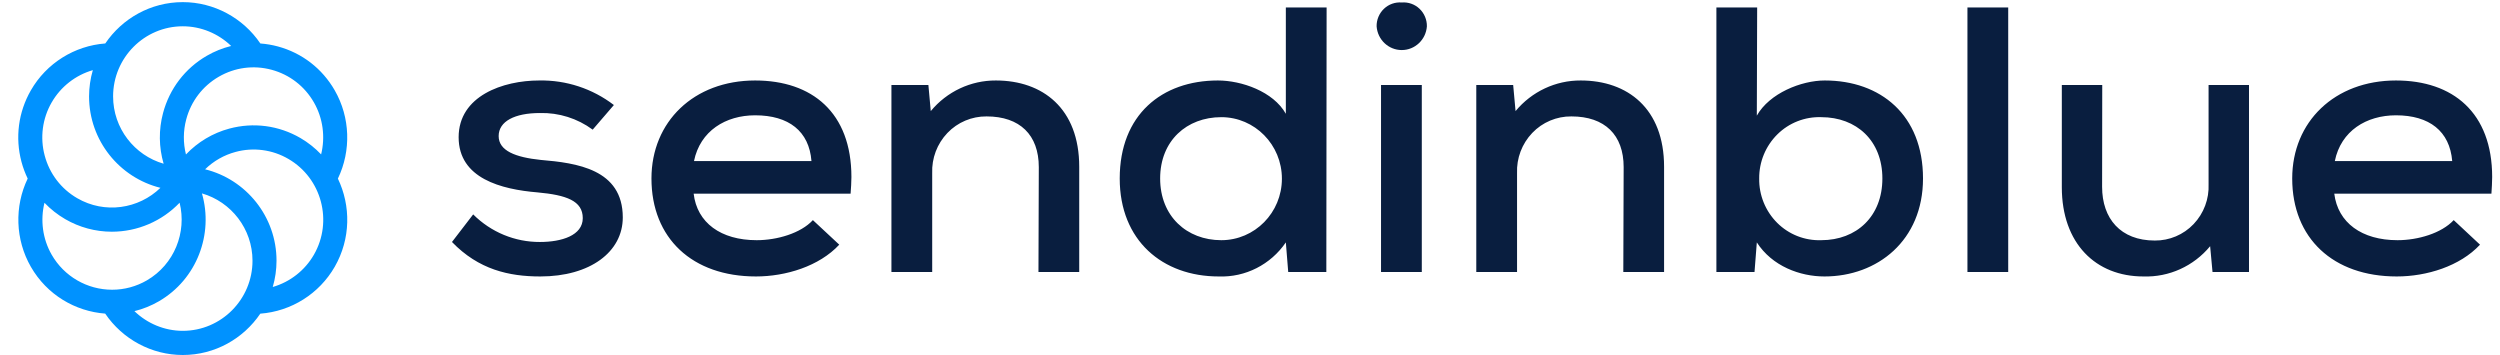
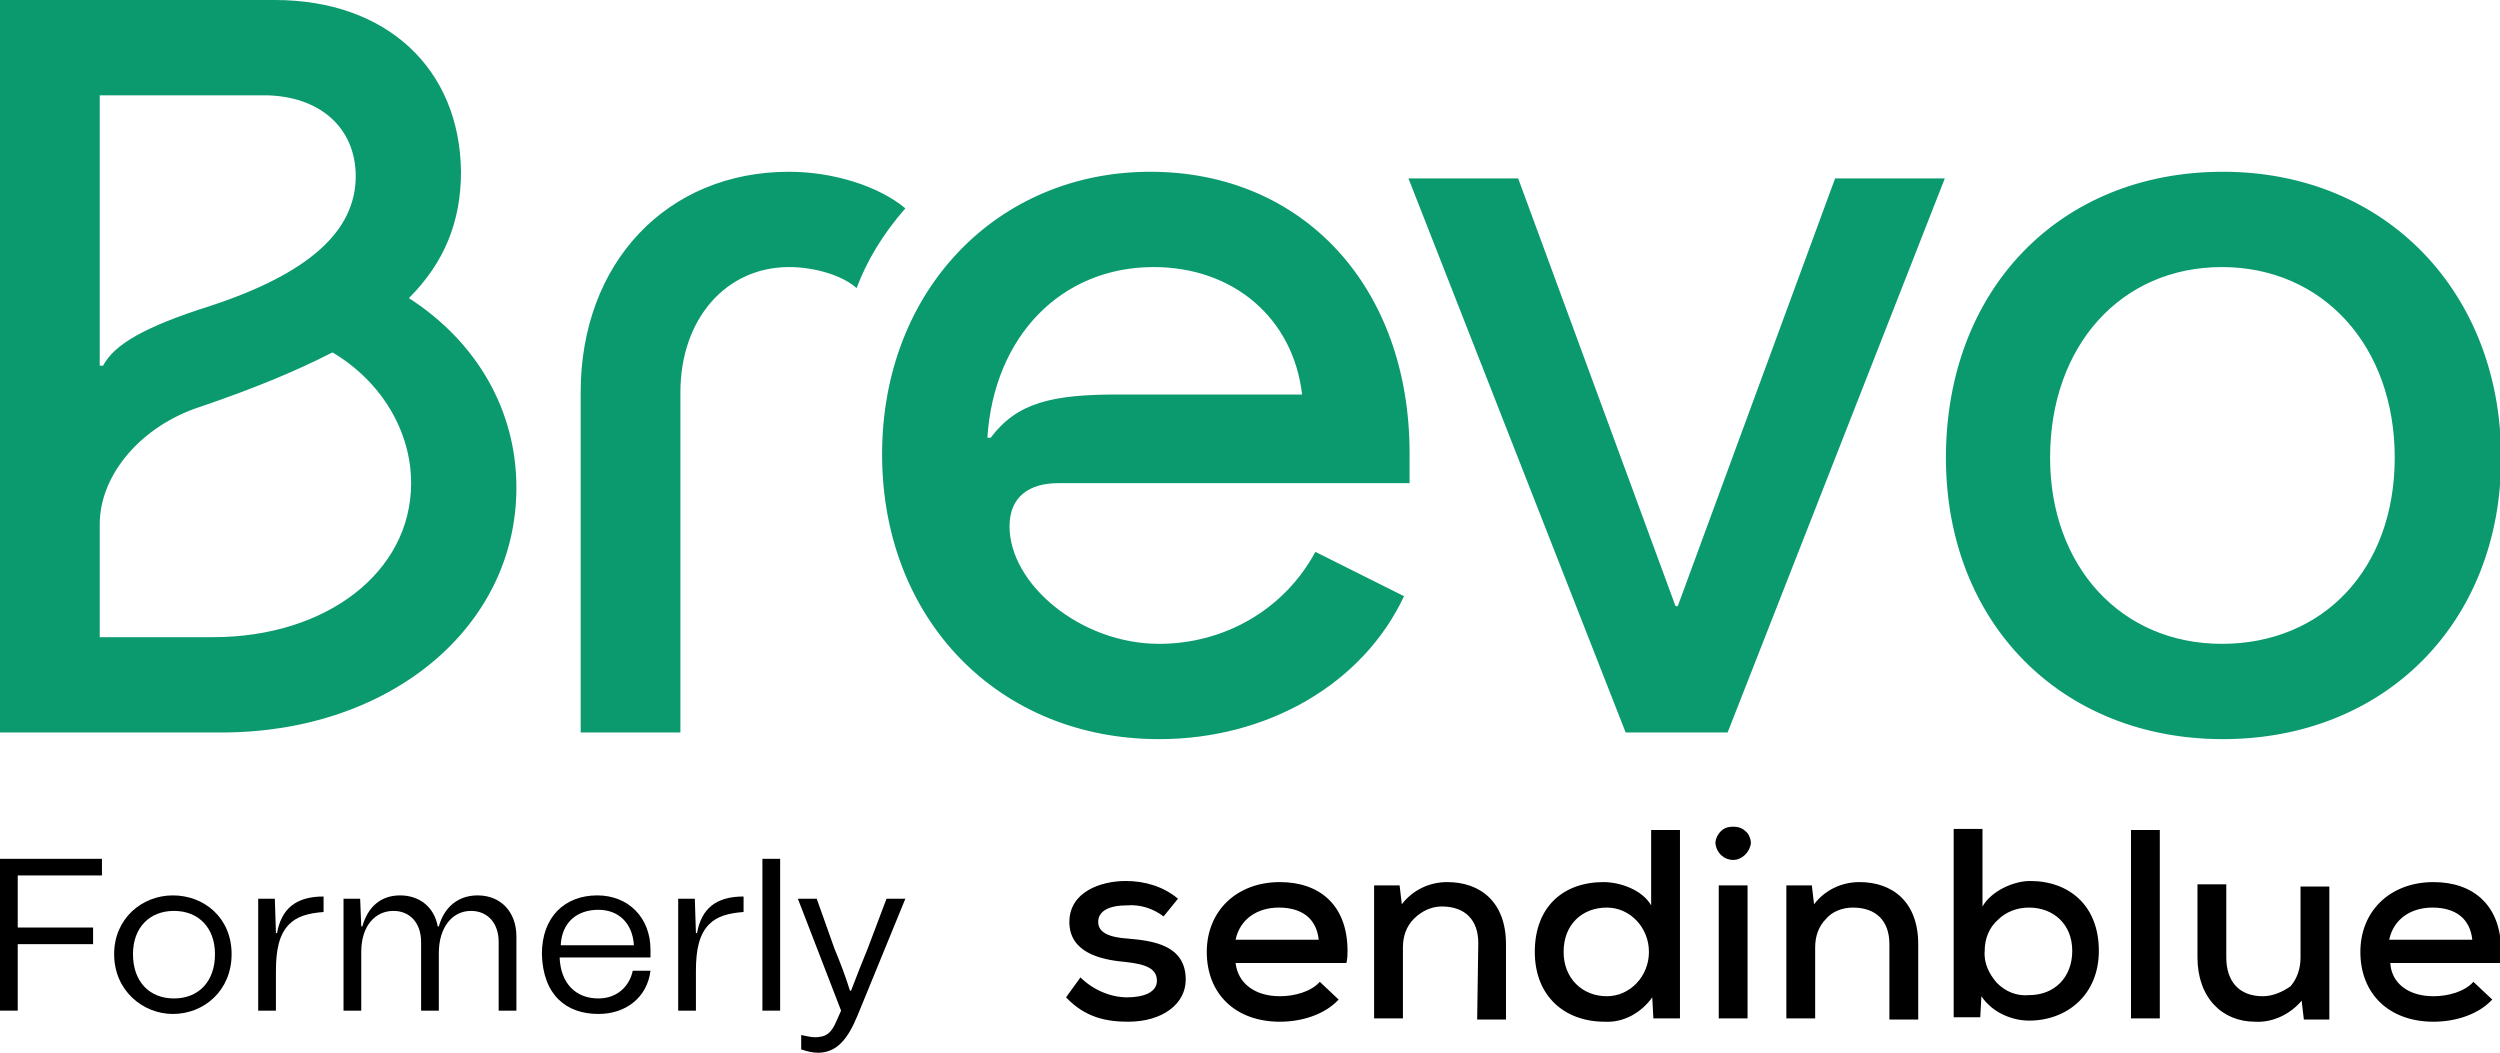
- <svg xmlns="http://www.w3.org/2000/svg" viewBox="-3.006 0.306 716.006 102.314" width="2500" height="355">
-   <g fill="none" fill-rule="evenodd">
-     <path d="M150.339 32.882c-7.245 0-11.886 2.385-11.886 6.638s4.875 6.121 12.12 6.876c10.3.875 23.655 2.624 23.655 16.576 0 9.937-9.399 17.012-23.772 17.012-9.066 0-17.78-1.987-25.456-9.937l6.11-7.95c5.129 5.128 12.05 7.986 19.248 7.95 6.227 0 12.337-1.868 12.337-6.876 0-5.009-4.759-6.658-13.022-7.414-10.418-.874-22.754-3.975-22.754-15.9 0-11.924 12.806-16.356 23.204-16.356a34.299 34.299 0 0 1 21.54 7.075l-6.11 7.096a24.577 24.577 0 0 0-15.214-4.79zm62.485 36.648c5.875 0 12.689-1.987 16.194-5.783l7.598 7.075c-5.777 6.221-15.411 9.162-24.007 9.162-18.348 0-30.117-11.01-30.117-28.241 0-16.357 12.219-28.242 29.882-28.242 16.429 0 27.747 9.262 27.747 27.824 0 1.51-.118 3.16-.235 4.79h-45.234c.98 8.387 7.833 13.415 18.172 13.415zm-.45-35.992c-8.48 0-15.842 4.471-17.624 13.196h33.857c-.666-8.625-6.54-13.196-16.233-13.196zm81.753 14.925c0-9.261-5.443-14.607-15.058-14.607a15.415 15.415 0 0 0-11.283 4.774 15.892 15.892 0 0 0-4.382 11.582v28.48h-11.75v-53.88h10.653l.685 7.513c4.655-5.63 11.538-8.864 18.78-8.824 13.472 0 24.006 8.07 24.006 24.863v30.329H294.03l.098-30.23zm82.87 30.23h-10.985l-.686-8.527c-4.379 6.405-11.67 10.106-19.346 9.818-16.194 0-28.53-10.354-28.53-28.241 0-18.325 12.1-28.242 28.295-28.242 6.795 0 15.959 3.16 19.581 9.6V2.453h11.75l-.079 76.239zM329.1 51.743c0 10.91 7.696 17.787 17.624 17.787 9.647 0 17.467-7.937 17.467-17.728 0-9.79-7.82-17.728-17.467-17.728-9.928 0-17.624 6.758-17.624 17.669zm69.633-50.72a6.637 6.637 0 0 1 5.123 1.81 6.846 6.846 0 0 1 2.122 5.066c-.28 3.852-3.44 6.833-7.245 6.833-3.806 0-6.966-2.98-7.245-6.833a6.846 6.846 0 0 1 2.122-5.066 6.637 6.637 0 0 1 5.123-1.81zm5.777 77.67h-11.75v-53.88h11.75zm58.177-30.23c0-9.261-5.424-14.607-15.059-14.607a15.395 15.395 0 0 0-11.289 4.768 15.872 15.872 0 0 0-4.376 11.588v28.48h-11.749v-53.88h10.633l.685 7.513c4.663-5.63 11.552-8.865 18.799-8.824 13.472 0 24.007 8.07 24.007 24.863v30.329h-11.75zm38.38-14.826c3.623-6.44 12.806-10.136 19.582-10.136 16.076 0 28.315 9.937 28.315 28.242 0 17.887-13.14 28.241-28.413 28.241-7.03 0-15.059-2.941-19.484-9.818l-.666 8.527h-10.985V2.453h11.749zm.685 18.106a17.664 17.664 0 0 0 5.18 12.787 17.133 17.133 0 0 0 12.698 5c10.203 0 17.624-6.876 17.624-17.787s-7.46-17.669-17.624-17.669a17.151 17.151 0 0 0-12.65 4.966 17.68 17.68 0 0 0-5.228 12.703zm71.767 26.95H561.77V2.453h11.75v76.24zm27.062-24.545c0 9.162 5.327 15.482 15.176 15.482a15.24 15.24 0 0 0 11.2-4.742 15.713 15.713 0 0 0 4.309-11.516v-28.56h11.651v53.88h-10.515l-.686-7.432c-4.753 5.757-11.852 8.975-19.249 8.724-13.707 0-23.498-9.48-23.498-25.737V24.813h11.651zm85.142 15.382c5.874 0 12.669-1.987 16.194-5.783l7.578 7.075c-5.777 6.221-15.391 9.162-24.007 9.162-18.329 0-30.117-11.01-30.117-28.241 0-16.357 12.239-28.242 29.901-28.242 16.41 0 27.728 9.262 27.728 27.824 0 1.51-.117 3.16-.215 4.79h-45.293c1.038 8.387 7.93 13.415 18.23 13.415zm-.45-35.992c-8.5 0-15.862 4.471-17.624 13.196h33.837c-.705-8.625-6.6-13.196-16.214-13.196z" fill="#091e3f" fill-rule="nonzero" />
-     <path d="M85.213 73.712a20.181 20.181 0 0 1-11.867 9.307 27.21 27.21 0 0 0 1.086-7.565c0-12.75-8.787-23.444-20.582-26.356a19.938 19.938 0 0 1 8.767-5.001 19.865 19.865 0 0 1 15.243 2.018c9.593 5.571 12.891 17.95 7.353 27.597M47.421 95.655c-5.247 0-10.238-2.096-13.941-5.675a26.782 26.782 0 0 0 7.05-2.842c10.976-6.373 15.791-19.367 12.408-31.093 8.399 2.42 14.571 10.196 14.571 19.409 0 11.137-9.013 20.201-20.088 20.201M9.627 73.712c-2.623-4.57-3.302-9.954-2.076-14.962a27.2 27.2 0 0 0 5.967 4.704 26.74 26.74 0 0 0 13.462 3.634 27.036 27.036 0 0 0 19.522-8.356c2.107 8.52-1.505 17.771-9.433 22.375a19.882 19.882 0 0 1-10.01 2.702A20.084 20.084 0 0 1 9.626 73.712m0-43.886a20.181 20.181 0 0 1 11.868-9.307 27.159 27.159 0 0 0-1.088 7.567c0 12.743 8.783 23.434 20.572 26.351-6.284 6.106-16.066 7.592-23.998 2.986-4.648-2.7-7.971-7.055-9.36-12.268a20.169 20.169 0 0 1 2.006-15.329M47.421 7.883c5.249 0 10.235 2.094 13.935 5.67A27.035 27.035 0 0 0 54.31 16.4c-6.25 3.63-10.72 9.487-12.586 16.497a27.106 27.106 0 0 0 .17 14.595c-8.395-2.422-14.562-10.197-14.562-19.406 0-11.14 9.011-20.203 20.089-20.203m37.792 21.943c2.626 4.576 3.306 9.966 2.072 14.98a26.999 26.999 0 0 0-5.962-4.722c-6.25-3.627-13.529-4.591-20.5-2.713a26.8 26.8 0 0 0-12.492 7.454 20.2 20.2 0 0 1 .082-10.126c1.387-5.212 4.711-9.569 9.359-12.268 4.647-2.697 10.06-3.414 15.243-2.018 5.183 1.397 9.514 4.74 12.198 9.413m5.997-3.48c-3.608-6.285-9.433-10.78-16.404-12.658a27.128 27.128 0 0 0-5.035-.852C64.771 5.442 56.378.92 47.421.92c-9.277 0-17.474 4.729-22.34 11.913-8.873.656-16.97 5.706-21.45 13.511C.021 32.628-.936 39.95.93 46.96a27.532 27.532 0 0 0 1.785 4.81c-3.867 8.053-3.565 17.623.914 25.425 4.638 8.078 12.806 12.847 21.424 13.495 5 7.4 13.41 11.93 22.367 11.93 9.276 0 17.473-4.73 22.338-11.915a27.104 27.104 0 0 0 21.451-13.51c4.639-8.08 4.663-17.583.909-25.412 3.872-8.057 3.572-17.631-.909-25.437" fill="#0092ff" />
+ <svg xmlns="http://www.w3.org/2000/svg" version="1.1" id="Layer_1" x="0px" y="0px" viewBox="0 0 225.6 95" style="enable-background:new 0 0 225.6 95;" xml:space="preserve">
+   <style type="text/css">
+   .st0{fill:#0B996E;}
+ 	.st1{fill-rule:evenodd;clip-rule:evenodd;}
+  </style>
+   <g>
+     <path class="st0" d="M185,41.3c0-10.1,6.4-17.2,15.5-17.2c9.1,0,15.6,7.1,15.6,17.2s-6.5,16.8-15.6,16.8   C191.4,58.1,185,51.1,185,41.3z M175.6,41.3c0,14.9,10.4,25.4,25,25.4s25.1-10.5,25.1-25.4s-10.4-25.8-25.1-25.8   C185.8,15.5,175.6,26.2,175.6,41.3z M127.1,16.1l19.6,50h9.2l19.6-50h-9.9l-14.2,38.6h-0.2L137,16.1H127.1z M89.1,39.5   c0.6-9.2,6.7-15.4,15-15.4c7.2,0,12.6,4.6,13.4,11.5h-16.6c-5.9,0-9.1,0.7-11.5,3.9L89.1,39.5L89.1,39.5z M79.6,41   c0,14.9,10.5,25.7,25,25.7c9.8,0,18.4-5,22.1-12.9l-8-4c-2.8,5.2-8.2,8.3-14.1,8.3c-7.1,0-13.5-5.4-13.5-10.6   c0-2.7,1.8-3.9,4.4-3.9h31.7v-2.7c0-15-9.6-25.4-23.4-25.4S79.6,26.2,79.6,41 M52.4,66.1h9V35.4c0-6.6,4.1-11.3,9.8-11.3   c2.4,0,4.9,0.8,6.1,1.9c0.9-2.4,2.3-4.8,4.4-7.2c-2.4-2-6.5-3.3-10.5-3.3c-11,0-18.8,8.2-18.8,19.9V66.1L52.4,66.1z M9,33V8.6h14.8   c5,0,8.3,2.9,8.3,7.3c0,5-4.3,8.8-13.1,11.7c-6,1.9-8.7,3.5-9.7,5.4L9,33z M9,57.5V47.3c0-4.5,3.8-8.9,9.1-10.6   c4.7-1.6,8.6-3.2,11.9-4.9c4.4,2.6,7.1,7.1,7.1,11.8c0,8-7.6,13.9-17.9,13.9H9z M0,66.1h20c15.2,0,26.6-9.5,26.6-22.1   c0-6.9-3.5-13.1-9.7-17.1c3.2-3.2,4.7-6.9,4.7-11.4C41.5,6.2,34.9,0,24.8,0H0V66.1z">
+   </path>
+     <path d="M0,91.2h1.6v-6h6.8v-1.5H1.6V79h7.6v-1.5H0V91.2z">
+   </path>
+     <path d="M15.6,91.5c2.8,0,5.3-2.1,5.3-5.4c0-3.3-2.5-5.3-5.3-5.3c-2.8,0-5.3,2.1-5.3,5.3C10.3,89.4,12.9,91.5,15.6,91.5z M12,86.1   c0-2.4,1.5-3.9,3.7-3.9c2.2,0,3.7,1.5,3.7,3.9c0,2.5-1.5,4-3.7,4C13.5,90.1,12,88.6,12,86.1z">
+   </path>
+     <path d="M23.3,91.2h1.6v-3.6c0-1.9,0.3-3.3,1.2-4.2c0.7-0.7,1.7-1,3.1-1.1v-1.4c-2.5,0-3.8,1.1-4.2,3.3h-0.1l-0.1-3.1h-1.5V91.2z">
+   </path>
+     <path d="M31,91.2h1.6v-5.3c0-2.4,1.3-3.7,2.9-3.7c1.5,0,2.5,1.1,2.5,2.8v6.2h1.6V86c0-2.3,1.2-3.8,2.9-3.8c1.5,0,2.5,1.1,2.5,2.8   v6.2h1.6v-6.7c0-2.2-1.4-3.7-3.5-3.7c-1.7,0-3,1-3.5,2.8h-0.1c-0.3-1.7-1.6-2.8-3.4-2.8c-1.7,0-2.9,1-3.4,2.8h-0.1l-0.1-2.5H31   L31,91.2z">
+   </path>
+     <path d="M54,91.5c2.5,0,4.4-1.5,4.7-3.9h-1.6c-0.3,1.4-1.4,2.5-3.1,2.5c-2,0-3.4-1.3-3.5-3.7h8.2c0-0.3,0-0.5,0-0.7   c0-2.9-2-4.9-4.8-4.9c-2.9,0-5,1.9-5,5.3C49,89.8,51.1,91.5,54,91.5z M50.6,85.3c0.1-2.1,1.5-3.2,3.4-3.2c1.9,0,3.1,1.3,3.2,3.2   H50.6z">
+   </path>
+     <path d="M61.2,91.2h1.6v-3.6c0-1.9,0.3-3.3,1.2-4.2c0.7-0.7,1.7-1,3.1-1.1v-1.4c-2.5,0-3.8,1.1-4.2,3.3h-0.1l-0.1-3.1h-1.5V91.2z">
+   </path>
+     <path d="M68.8,77.5v13.7h1.6V77.5H68.8z">
+   </path>
+     <path d="M73.8,95c1.7,0,2.7-1.2,3.6-3.4l4.3-10.5H80l-1.7,4.5c-0.5,1.2-1,2.5-1.5,3.8h-0.1c-0.4-1.3-0.9-2.6-1.4-3.8l-1.6-4.5H72   l3.9,10.1l-0.4,0.9c-0.5,1.2-1,1.5-2,1.5c-0.3,0-0.7-0.1-1.2-0.2v1.3C72.9,94.9,73.4,95,73.8,95z">
+   </path>
+     <path class="st1" d="M157.5,75c-0.3-0.3-0.7-0.4-1.1-0.4c-0.4,0-0.8,0.1-1.1,0.4c-0.3,0.3-0.5,0.7-0.5,1.1c0.1,0.9,0.8,1.5,1.6,1.5   c0.8,0,1.5-0.7,1.6-1.5C158,75.7,157.8,75.2,157.5,75z M149.2,91.9h2.4l0-17H149v6.8c-0.8-1.4-2.8-2.1-4.3-2.1   c-3.6,0-6.2,2.2-6.2,6.3c0,4,2.7,6.3,6.3,6.3c1.7,0.1,3.3-0.8,4.3-2.2L149.2,91.9z M101.7,81.7c-1.6,0-2.6,0.5-2.6,1.5   c0,1,1.1,1.4,2.7,1.5c2.3,0.2,5.2,0.6,5.2,3.7c0,2.2-2.1,3.8-5.2,3.8c-2,0-3.9-0.4-5.6-2.2l1.3-1.8c1.1,1.1,2.7,1.8,4.2,1.8   c1.4,0,2.7-0.4,2.7-1.5c0-1.1-1-1.5-2.9-1.7c-2.3-0.2-5-0.9-5-3.6c0-2.7,2.8-3.7,5.1-3.7c1.7,0,3.4,0.5,4.7,1.6l-1.3,1.6   C104.1,82,102.9,81.6,101.7,81.7z M115.5,89.9c1.3,0,2.8-0.4,3.6-1.3l1.7,1.6c-1.3,1.4-3.4,2-5.3,2c-4,0-6.6-2.5-6.6-6.3   c0-3.7,2.7-6.3,6.6-6.3c3.6,0,6.1,2.1,6.1,6.2c0,0.3,0,0.7-0.1,1.1h-10C111.7,88.7,113.2,89.9,115.5,89.9z M111.5,84.8   c0.4-1.9,2-2.9,3.9-2.9c2.1,0,3.4,1,3.6,2.9H111.5z M133.4,85.1c0-2.1-1.2-3.3-3.3-3.3c-0.9,0-1.8,0.4-2.5,1.1   c-0.7,0.7-1,1.6-1,2.6v6.4H124v-12h2.3l0.2,1.7c1-1.3,2.5-2,4.1-2c3,0,5.3,1.8,5.3,5.6v6.8h-2.6L133.4,85.1z M141.1,85.9   c0,2.4,1.7,4,3.9,4c2.1,0,3.8-1.8,3.8-4s-1.7-4-3.8-4C142.8,81.9,141.1,83.4,141.1,85.9z M157.7,91.9h-2.6v-12h2.6V91.9z    M167.2,81.9c2.1,0,3.3,1.2,3.3,3.3l0,6.8h2.6v-6.8c0-3.8-2.3-5.6-5.3-5.6c-1.6,0-3.1,0.7-4.1,2l-0.2-1.7h-2.3v12h2.6v-6.4   c0-1,0.3-1.9,1-2.6C165.3,82.3,166.2,81.9,167.2,81.9z M178.9,81.8c0.8-1.4,2.8-2.3,4.3-2.3c3.5,0,6.2,2.2,6.2,6.3   c0,4-2.9,6.3-6.3,6.3c-1.5,0-3.3-0.7-4.3-2.2l-0.1,1.9h-2.4v-17h2.6L178.9,81.8z M180.2,88.7c-0.7-0.8-1.2-1.8-1.1-2.9   c0-1.1,0.4-2.1,1.2-2.8c0.7-0.7,1.7-1.1,2.8-1.1c2.2,0,3.9,1.5,3.9,3.9c0,2.4-1.6,4-3.9,4C182,89.9,181,89.5,180.2,88.7z    M194.9,91.9h-2.6v-17h2.6V91.9z M204.2,89.9c-2.2,0-3.3-1.4-3.3-3.5l0-6.6h-2.6v6.6c0,3.6,2.2,5.8,5.2,5.8   c1.6,0.1,3.2-0.7,4.2-1.9l0.2,1.7h2.3v-12h-2.6v6.4c0,1-0.3,1.9-0.9,2.6C206,89.5,205.1,89.9,204.2,89.9z M219.6,89.9   c1.3,0,2.8-0.4,3.6-1.3l1.7,1.6c-1.3,1.4-3.4,2-5.3,2c-4,0-6.6-2.5-6.6-6.3c0-3.7,2.7-6.3,6.6-6.3c3.6,0,6.1,2.1,6.1,6.2   c0,0.3,0,0.6,0,0.9c0,0.1,0,0.1,0,0.2h-10C215.8,88.7,217.3,89.9,219.6,89.9z M215.6,84.8c0.4-1.9,2-2.9,3.9-2.9   c2.1,0,3.4,1,3.6,2.9H215.6z">
+   </path>
  </g>
</svg>
